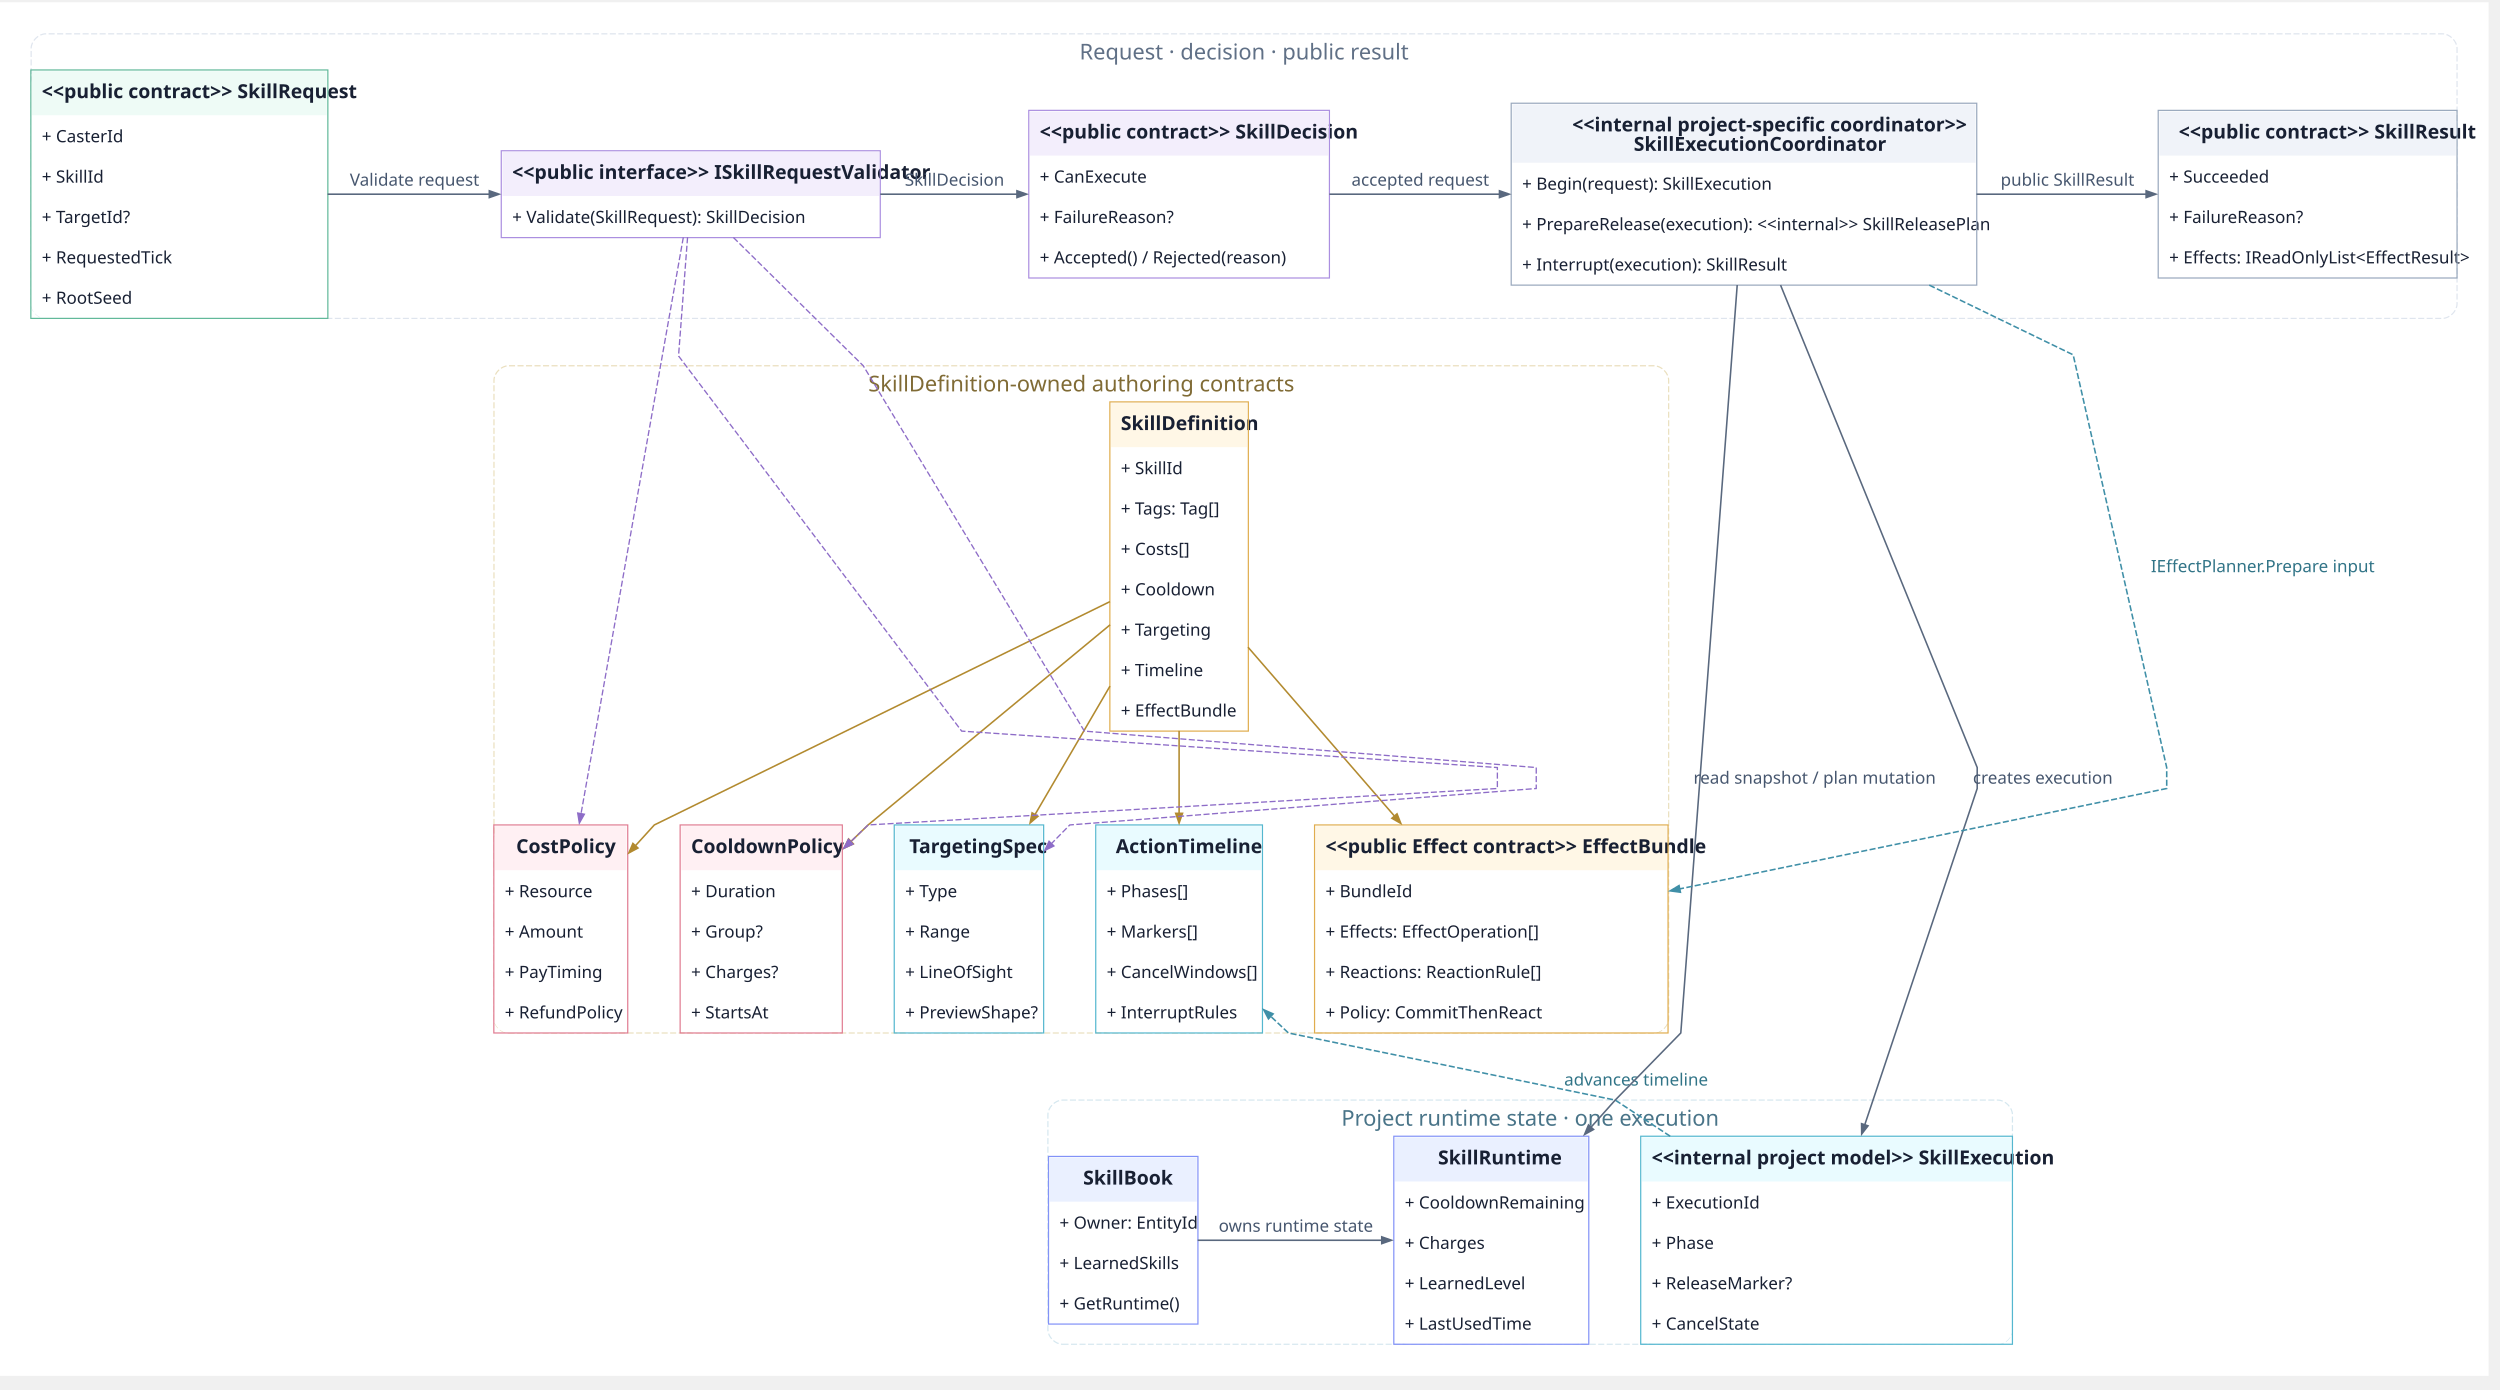
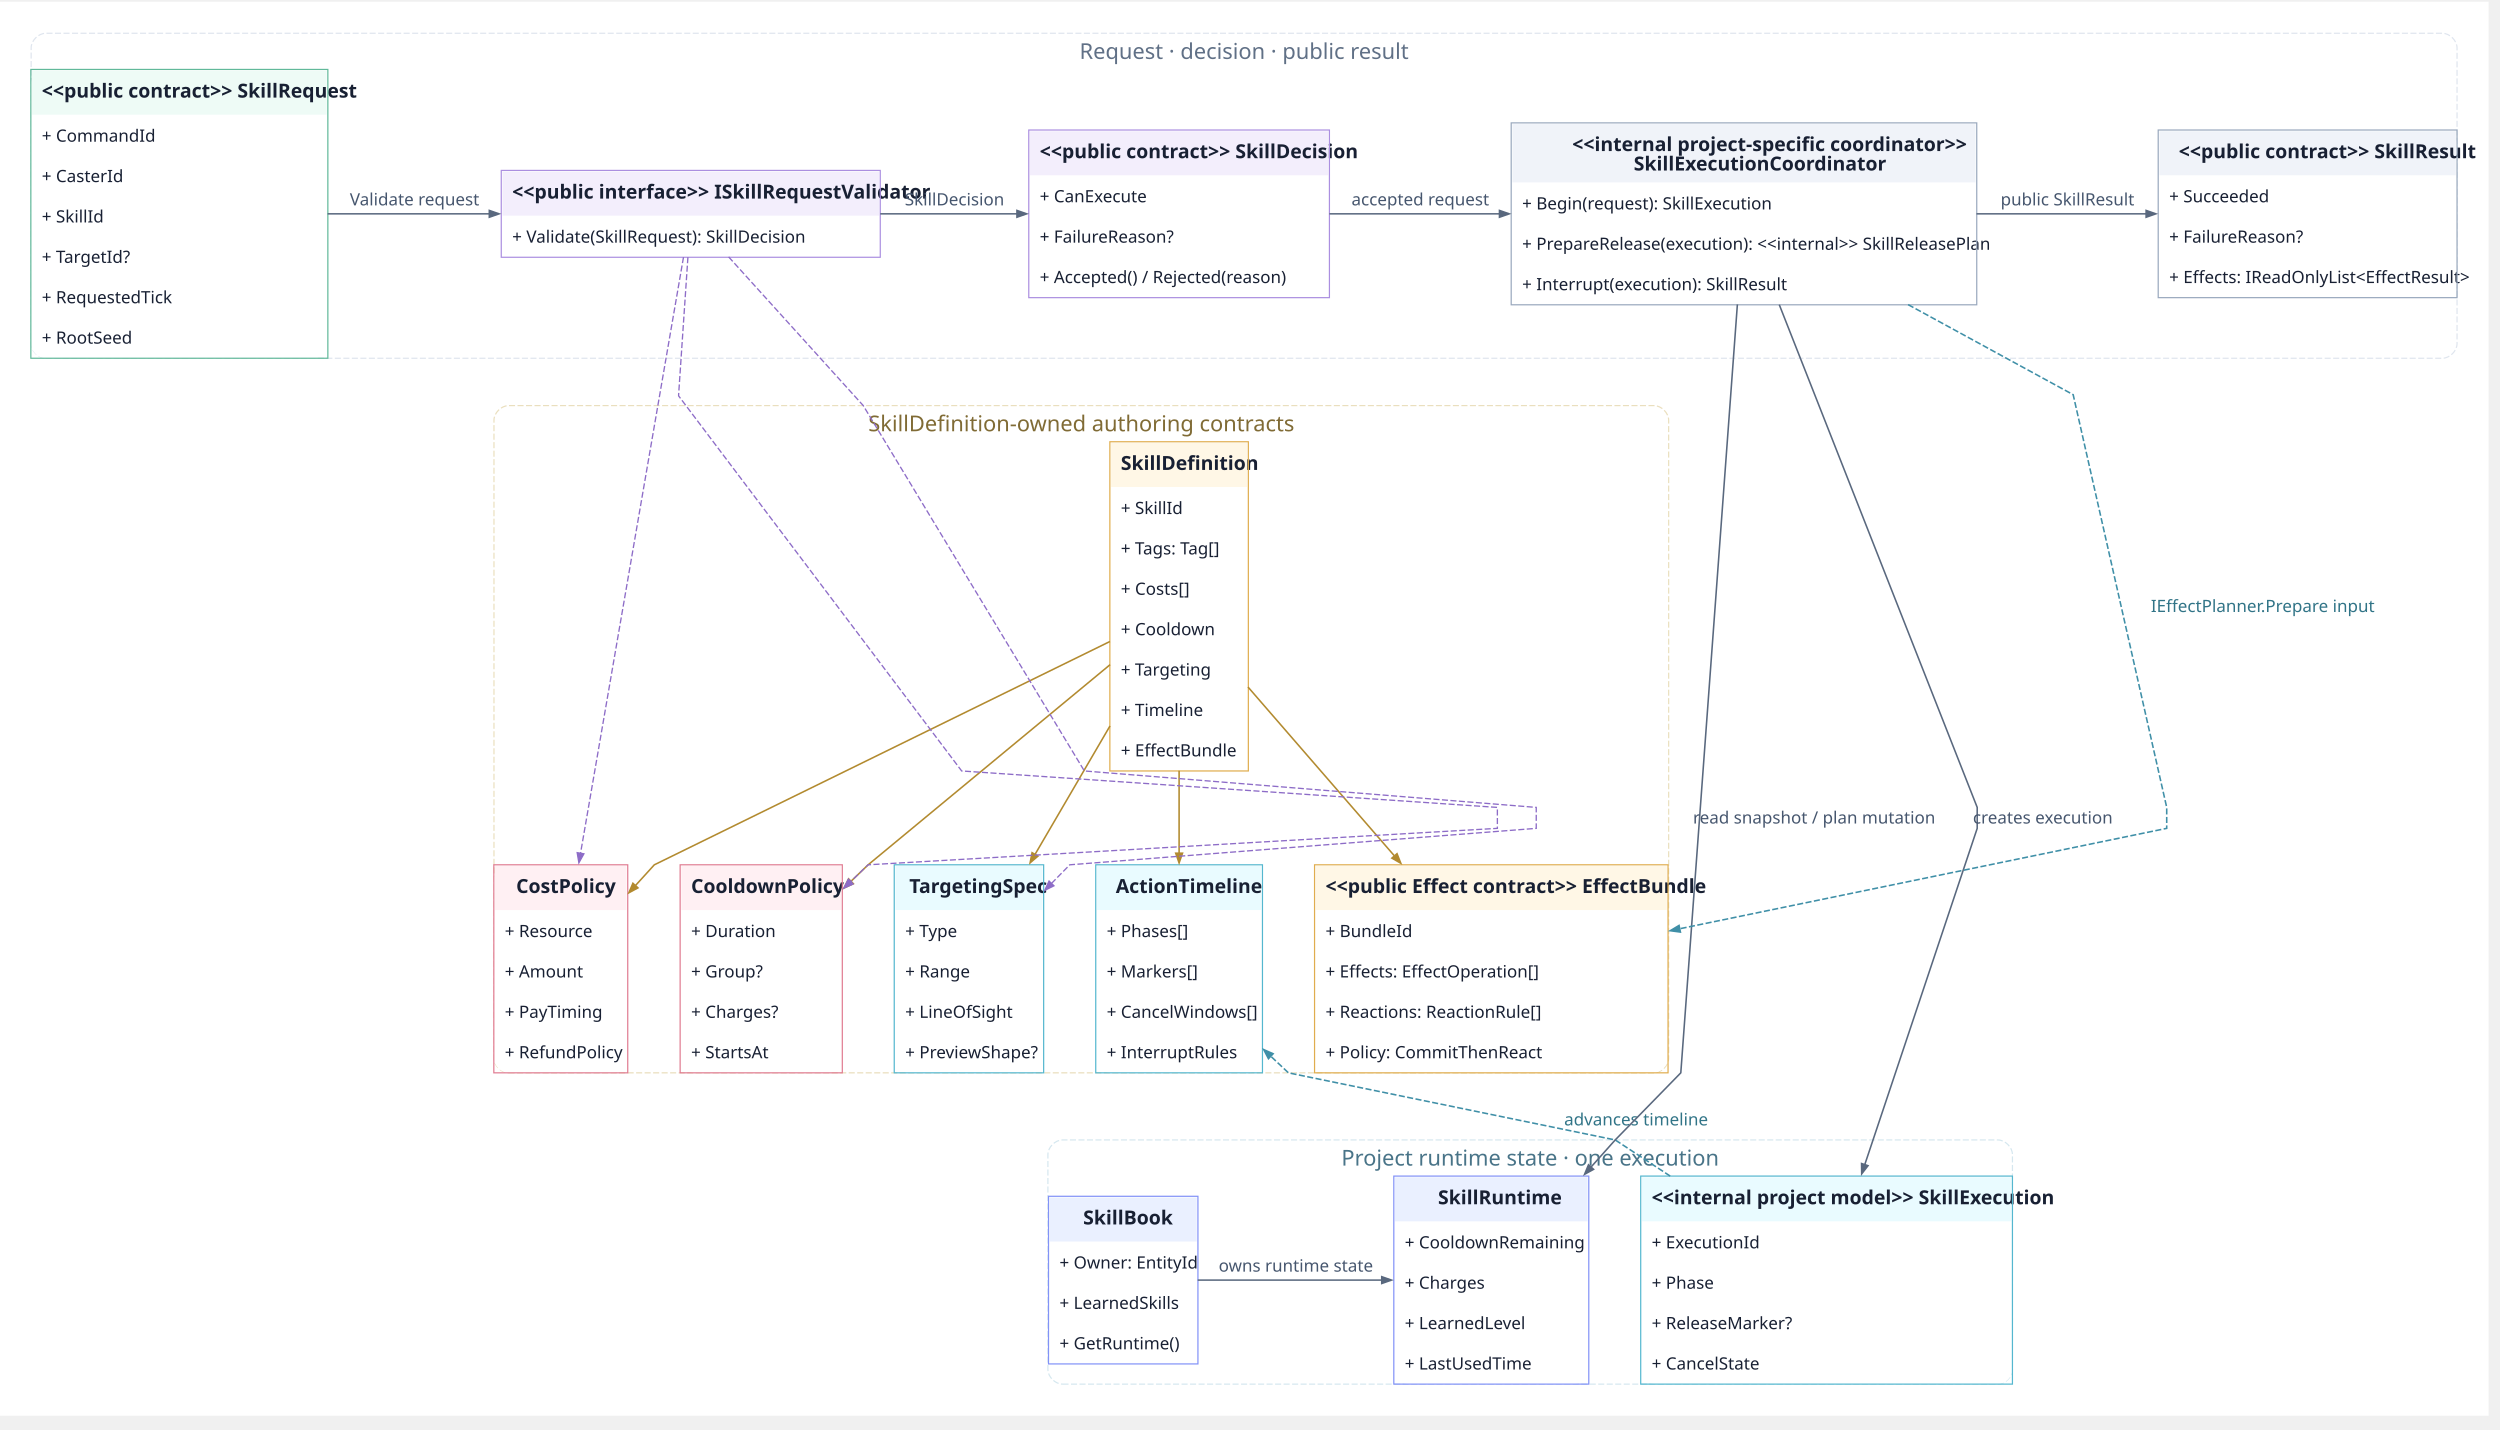
- <svg xmlns="http://www.w3.org/2000/svg" width="2755pt" height="1531pt" viewBox="12.00 12.00 2744.00 1519.00">
-   <g id="graph0" class="graph" transform="scale(1.33333 1.33333) rotate(0) translate(26.64 1121.39)">
-     <polygon fill="#ffffff" stroke="none" points="-18,18 -18,-1112.75 2031,-1112.75 2031,18 -18,18" />
+ <svg xmlns="http://www.w3.org/2000/svg" width="2755pt" height="1575pt" viewBox="12.00 12.00 2744.00 1564.00">
+   <g id="graph0" class="graph" transform="scale(1.33333 1.33333) rotate(0) translate(26.64 1154.64)">
+     <polygon fill="#ffffff" stroke="none" points="-18,18 -18,-1146 2031,-1146 2031,18 -18,18" />
    <g id="clust1" class="cluster">
-       <path fill="#ffffff" stroke="#dfe5ee" stroke-dasharray="5,2" d="M20,-852.5C20,-852.5 1993,-852.5 1993,-852.5 1999,-852.5 2005,-858.5 2005,-864.5 2005,-864.5 2005,-1074.75 2005,-1074.75 2005,-1080.75 1999,-1086.75 1993,-1086.75 1993,-1086.75 20,-1086.75 20,-1086.75 14,-1086.75 8,-1080.75 8,-1074.75 8,-1074.75 8,-864.5 8,-864.5 8,-858.5 14,-852.5 20,-852.5" />
-       <text xml:space="preserve" text-anchor="middle" x="1006.5" y="-1065.65" font-family="Noto Sans KR" font-size="18.00" fill="#607086">Request · decision · public result</text>
+       <path fill="#ffffff" stroke="#dfe5ee" stroke-dasharray="5,2" d="M20,-852.5C20,-852.5 1993,-852.5 1993,-852.5 1999,-852.5 2005,-858.5 2005,-864.5 2005,-864.5 2005,-1108 2005,-1108 2005,-1114 1999,-1120 1993,-1120 1993,-1120 20,-1120 20,-1120 14,-1120 8,-1114 8,-1108 8,-1108 8,-864.5 8,-864.5 8,-858.5 14,-852.5 20,-852.5" />
+       <text xml:space="preserve" text-anchor="middle" x="1006.5" y="-1098.9" font-family="Noto Sans KR" font-size="18.00" fill="#607086">Request · decision · public result</text>
    </g>
    <g id="clust3" class="cluster">
      <path fill="#ffffff" stroke="#eadfbe" stroke-dasharray="5,2" d="M401,-264.25C401,-264.25 1344,-264.25 1344,-264.25 1350,-264.25 1356,-270.25 1356,-276.25 1356,-276.25 1356,-801.5 1356,-801.5 1356,-807.5 1350,-813.5 1344,-813.5 1344,-813.5 401,-813.5 401,-813.5 395,-813.5 389,-807.5 389,-801.5 389,-801.5 389,-276.25 389,-276.25 389,-270.25 395,-264.25 401,-264.25" />
      <text xml:space="preserve" text-anchor="middle" x="872.5" y="-792.4" font-family="Noto Sans KR" font-size="18.00" fill="#806b35">SkillDefinition-owned authoring contracts</text>
    </g>
    <g id="clust5" class="cluster">
      <path fill="#ffffff" stroke="#d5e7ef" stroke-dasharray="5,2" d="M857,-8C857,-8 1627,-8 1627,-8 1633,-8 1639,-14 1639,-20 1639,-20 1639,-197 1639,-197 1639,-203 1633,-209 1627,-209 1627,-209 857,-209 857,-209 851,-209 845,-203 845,-197 845,-197 845,-20 845,-20 845,-14 851,-8 857,-8" />
      <text xml:space="preserve" text-anchor="middle" x="1242" y="-187.9" font-family="Noto Sans KR" font-size="18.00" fill="#497488">Project runtime state · one execution</text>
    </g>
    <g id="node1" class="node">
      <path fill="#ffffff" stroke="none" stroke-width="1.4" d="M998,-783.75C998,-783.75 908,-783.75 908,-783.75 902,-783.75 896,-777.75 896,-771.75 896,-771.75 896,-524.75 896,-524.75 896,-518.75 902,-512.75 908,-512.75 908,-512.75 998,-512.75 998,-512.75 1004,-512.75 1010,-518.75 1010,-524.75 1010,-524.75 1010,-771.75 1010,-771.75 1010,-777.75 1004,-783.75 998,-783.75" />
      <polygon fill="#fff7e6" stroke="none" points="897,-746.5 897,-782.75 1009,-782.75 1009,-746.5 897,-746.5" />
      <text xml:space="preserve" text-anchor="start" x="905" y="-760.55" font-family="Noto Sans KR" font-weight="bold" font-size="16.00" fill="#182033">SkillDefinition</text>
      <text xml:space="preserve" text-anchor="start" x="905" y="-724.25" font-family="Noto Sans KR" font-size="14.00" fill="#182033">+ SkillId</text>
      <text xml:space="preserve" text-anchor="start" x="905" y="-691" font-family="Noto Sans KR" font-size="14.00" fill="#182033">+ Tags: Tag[]</text>
      <text xml:space="preserve" text-anchor="start" x="905" y="-657.75" font-family="Noto Sans KR" font-size="14.00" fill="#182033">+ Costs[]</text>
      <text xml:space="preserve" text-anchor="start" x="905" y="-624.5" font-family="Noto Sans KR" font-size="14.00" fill="#182033">+ Cooldown</text>
      <text xml:space="preserve" text-anchor="start" x="905" y="-591.25" font-family="Noto Sans KR" font-size="14.00" fill="#182033">+ Targeting</text>
      <text xml:space="preserve" text-anchor="start" x="905" y="-558" font-family="Noto Sans KR" font-size="14.00" fill="#182033">+ Timeline</text>
      <text xml:space="preserve" text-anchor="start" x="905" y="-524.75" font-family="Noto Sans KR" font-size="14.00" fill="#182033">+ EffectBundle</text>
      <polygon fill="none" stroke="#e0ad4e" points="896,-512.75 896,-783.75 1010,-783.75 1010,-512.75 896,-512.75" />
    </g>
    <g id="node8" class="node">
      <path fill="#ffffff" stroke="none" stroke-width="1.4" d="M487.12,-435.5C487.12,-435.5 400.88,-435.5 400.88,-435.5 394.88,-435.5 388.88,-429.5 388.88,-423.5 388.88,-423.5 388.88,-276.25 388.88,-276.25 388.88,-270.25 394.88,-264.25 400.88,-264.25 400.88,-264.25 487.12,-264.25 487.12,-264.25 493.12,-264.25 499.12,-270.25 499.12,-276.25 499.12,-276.25 499.12,-423.5 499.12,-423.5 499.12,-429.5 493.12,-435.5 487.12,-435.5" />
      <polygon fill="#fff0f3" stroke="none" points="389.88,-398.25 389.88,-434.5 498.12,-434.5 498.12,-398.25 389.88,-398.25" />
      <text xml:space="preserve" text-anchor="start" x="407.25" y="-412.3" font-family="Noto Sans KR" font-weight="bold" font-size="16.00" fill="#182033">CostPolicy</text>
      <text xml:space="preserve" text-anchor="start" x="397.88" y="-376" font-family="Noto Sans KR" font-size="14.00" fill="#182033">+ Resource</text>
      <text xml:space="preserve" text-anchor="start" x="397.88" y="-342.75" font-family="Noto Sans KR" font-size="14.00" fill="#182033">+ Amount</text>
      <text xml:space="preserve" text-anchor="start" x="397.88" y="-309.5" font-family="Noto Sans KR" font-size="14.00" fill="#182033">+ PayTiming</text>
      <text xml:space="preserve" text-anchor="start" x="397.88" y="-276.25" font-family="Noto Sans KR" font-size="14.00" fill="#182033">+ RefundPolicy</text>
      <polygon fill="none" stroke="#e07b91" points="388.88,-264.25 388.88,-435.5 499.12,-435.5 499.12,-264.25 388.88,-264.25" />
    </g>
    <g id="edge5" class="edge">
      <path fill="none" stroke="#b28a2f" stroke-width="1.3" d="M896.08,-619.35C778.77,-561.85 521,-435.5 521,-435.5 521,-435.5 514.45,-428.3 505.18,-418.11" />
      <polygon fill="#b28a2f" stroke="#b28a2f" stroke-width="1.3" points="507.51,-416.51 500.05,-412.48 503.37,-420.28 507.51,-416.51" />
    </g>
    <g id="node9" class="node">
      <path fill="#ffffff" stroke="none" stroke-width="1.4" d="M663.75,-435.5C663.75,-435.5 554.25,-435.5 554.25,-435.5 548.25,-435.5 542.25,-429.5 542.25,-423.5 542.25,-423.5 542.25,-276.25 542.25,-276.25 542.25,-270.25 548.25,-264.25 554.25,-264.25 554.25,-264.25 663.75,-264.25 663.75,-264.25 669.75,-264.25 675.75,-270.25 675.75,-276.25 675.75,-276.25 675.75,-423.5 675.75,-423.5 675.75,-429.5 669.75,-435.5 663.75,-435.5" />
      <polygon fill="#fff0f3" stroke="none" points="543.25,-398.25 543.25,-434.5 674.75,-434.5 674.75,-398.25 543.25,-398.25" />
      <text xml:space="preserve" text-anchor="start" x="551.25" y="-412.3" font-family="Noto Sans KR" font-weight="bold" font-size="16.00" fill="#182033">CooldownPolicy</text>
      <text xml:space="preserve" text-anchor="start" x="551.25" y="-376" font-family="Noto Sans KR" font-size="14.00" fill="#182033">+ Duration</text>
      <text xml:space="preserve" text-anchor="start" x="551.25" y="-342.75" font-family="Noto Sans KR" font-size="14.00" fill="#182033">+ Group?</text>
      <text xml:space="preserve" text-anchor="start" x="551.25" y="-309.5" font-family="Noto Sans KR" font-size="14.00" fill="#182033">+ Charges?</text>
      <text xml:space="preserve" text-anchor="start" x="551.25" y="-276.25" font-family="Noto Sans KR" font-size="14.00" fill="#182033">+ StartsAt</text>
      <polygon fill="none" stroke="#e07b91" points="542.25,-264.25 542.25,-435.5 675.75,-435.5 675.75,-264.25 542.25,-264.25" />
    </g>
    <g id="edge6" class="edge">
      <path fill="none" stroke="#b28a2f" stroke-width="1.3" d="M896.19,-600.26C820.77,-537.87 697,-435.5 697,-435.5 697,-435.5 691.27,-429.99 682.73,-421.77" />
      <polygon fill="#b28a2f" stroke="#b28a2f" stroke-width="1.3" points="684.82,-419.91 677.12,-416.38 680.94,-423.94 684.82,-419.91" />
    </g>
    <g id="node10" class="node">
      <path fill="#ffffff" stroke="none" stroke-width="1.4" d="M829.5,-435.5C829.5,-435.5 730.5,-435.5 730.5,-435.5 724.5,-435.5 718.5,-429.5 718.5,-423.5 718.5,-423.5 718.5,-276.25 718.5,-276.25 718.5,-270.25 724.5,-264.25 730.5,-264.25 730.5,-264.25 829.5,-264.25 829.5,-264.25 835.5,-264.25 841.5,-270.25 841.5,-276.25 841.5,-276.25 841.5,-423.5 841.5,-423.5 841.5,-429.5 835.5,-435.5 829.5,-435.5" />
      <polygon fill="#e9fbff" stroke="none" points="719.5,-398.25 719.5,-434.5 840.5,-434.5 840.5,-398.25 719.5,-398.25" />
      <text xml:space="preserve" text-anchor="start" x="730.88" y="-412.3" font-family="Noto Sans KR" font-weight="bold" font-size="16.00" fill="#182033">TargetingSpec</text>
      <text xml:space="preserve" text-anchor="start" x="727.5" y="-376" font-family="Noto Sans KR" font-size="14.00" fill="#182033">+ Type</text>
      <text xml:space="preserve" text-anchor="start" x="727.5" y="-342.75" font-family="Noto Sans KR" font-size="14.00" fill="#182033">+ Range</text>
      <text xml:space="preserve" text-anchor="start" x="727.5" y="-309.5" font-family="Noto Sans KR" font-size="14.00" fill="#182033">+ LineOfSight</text>
      <text xml:space="preserve" text-anchor="start" x="727.5" y="-276.25" font-family="Noto Sans KR" font-size="14.00" fill="#182033">+ PreviewShape?</text>
      <polygon fill="none" stroke="#54b7cf" points="718.5,-264.25 718.5,-435.5 841.5,-435.5 841.5,-264.25 718.5,-264.25" />
    </g>
    <g id="edge7" class="edge">
      <path fill="none" stroke="#b28a2f" stroke-width="1.3" d="M896.11,-549.8C876.23,-515.73 853.97,-477.6 834.31,-443.91" />
      <polygon fill="#b28a2f" stroke="#b28a2f" stroke-width="1.3" points="836.81,-442.64 830.36,-437.15 831.97,-445.47 836.81,-442.64" />
    </g>
    <g id="node11" class="node">
      <path fill="#ffffff" stroke="none" stroke-width="1.4" d="M1009.62,-435.5C1009.62,-435.5 896.38,-435.5 896.38,-435.5 890.38,-435.5 884.38,-429.5 884.38,-423.5 884.38,-423.5 884.38,-276.25 884.38,-276.25 884.38,-270.25 890.38,-264.25 896.38,-264.25 896.38,-264.25 1009.62,-264.25 1009.62,-264.25 1015.62,-264.25 1021.62,-270.25 1021.62,-276.25 1021.62,-276.25 1021.62,-423.5 1021.62,-423.5 1021.62,-429.5 1015.62,-435.5 1009.62,-435.5" />
      <polygon fill="#e9fbff" stroke="none" points="885.38,-398.25 885.38,-434.5 1020.62,-434.5 1020.62,-398.25 885.38,-398.25" />
      <text xml:space="preserve" text-anchor="start" x="900.88" y="-412.3" font-family="Noto Sans KR" font-weight="bold" font-size="16.00" fill="#182033">ActionTimeline</text>
      <text xml:space="preserve" text-anchor="start" x="893.38" y="-376" font-family="Noto Sans KR" font-size="14.00" fill="#182033">+ Phases[]</text>
      <text xml:space="preserve" text-anchor="start" x="893.38" y="-342.75" font-family="Noto Sans KR" font-size="14.00" fill="#182033">+ Markers[]</text>
      <text xml:space="preserve" text-anchor="start" x="893.38" y="-309.5" font-family="Noto Sans KR" font-size="14.00" fill="#182033">+ CancelWindows[]</text>
      <text xml:space="preserve" text-anchor="start" x="893.38" y="-276.25" font-family="Noto Sans KR" font-size="14.00" fill="#182033">+ InterruptRules</text>
      <polygon fill="none" stroke="#54b7cf" points="884.38,-264.25 884.38,-435.5 1021.62,-435.5 1021.62,-264.25 884.38,-264.25" />
    </g>
    <g id="edge8" class="edge">
      <path fill="none" stroke="#b28a2f" stroke-width="1.3" d="M953,-512.94C953,-489.96 953,-466.53 953,-444.89" />
      <polygon fill="#b28a2f" stroke="#b28a2f" stroke-width="1.3" points="955.8,-445.05 953,-437.05 950.2,-445.05 955.8,-445.05" />
    </g>
    <g id="node12" class="node">
      <path fill="#ffffff" stroke="none" stroke-width="1.4" d="M1343.5,-435.5C1343.5,-435.5 1076.5,-435.5 1076.5,-435.5 1070.5,-435.5 1064.5,-429.5 1064.5,-423.5 1064.5,-423.5 1064.5,-276.25 1064.5,-276.25 1064.5,-270.25 1070.5,-264.25 1076.5,-264.25 1076.5,-264.25 1343.5,-264.25 1343.5,-264.25 1349.5,-264.25 1355.5,-270.25 1355.5,-276.25 1355.5,-276.25 1355.5,-423.5 1355.5,-423.5 1355.5,-429.5 1349.5,-435.5 1343.5,-435.5" />
      <polygon fill="#fff7e6" stroke="none" points="1065.5,-398.25 1065.5,-434.5 1354.5,-434.5 1354.5,-398.25 1065.5,-398.25" />
      <text xml:space="preserve" text-anchor="start" x="1073.5" y="-412.3" font-family="Noto Sans KR" font-weight="bold" font-size="16.00" fill="#182033">&lt;&lt;public Effect contract&gt;&gt; EffectBundle</text>
      <text xml:space="preserve" text-anchor="start" x="1073.5" y="-376" font-family="Noto Sans KR" font-size="14.00" fill="#182033">+ BundleId</text>
      <text xml:space="preserve" text-anchor="start" x="1073.5" y="-342.75" font-family="Noto Sans KR" font-size="14.00" fill="#182033">+ Effects: EffectOperation[]</text>
      <text xml:space="preserve" text-anchor="start" x="1073.5" y="-309.5" font-family="Noto Sans KR" font-size="14.00" fill="#182033">+ Reactions: ReactionRule[]</text>
      <text xml:space="preserve" text-anchor="start" x="1073.5" y="-276.25" font-family="Noto Sans KR" font-size="14.00" fill="#182033">+ Policy: CommitThenReact</text>
      <polygon fill="none" stroke="#e0ad4e" points="1064.5,-264.25 1064.5,-435.5 1355.5,-435.5 1355.5,-264.25 1064.5,-264.25" />
    </g>
    <g id="edge9" class="edge">
      <path fill="none" stroke="#b28a2f" stroke-width="1.3" d="M1009.72,-581.84C1045.14,-540.99 1091.29,-487.78 1130.35,-442.72" />
      <polygon fill="#b28a2f" stroke="#b28a2f" stroke-width="1.3" points="1132.39,-444.64 1135.52,-436.77 1128.16,-440.98 1132.39,-444.64" />
    </g>
    <g id="node2" class="node">
      <path fill="#ffffff" stroke="none" stroke-width="1.4" d="M1278.25,-179.25C1278.25,-179.25 1141.75,-179.25 1141.75,-179.25 1135.75,-179.25 1129.75,-173.25 1129.75,-167.25 1129.75,-167.25 1129.75,-20 1129.75,-20 1129.75,-14 1135.75,-8 1141.75,-8 1141.75,-8 1278.25,-8 1278.25,-8 1284.25,-8 1290.25,-14 1290.25,-20 1290.25,-20 1290.25,-167.25 1290.25,-167.25 1290.25,-173.25 1284.25,-179.25 1278.25,-179.25" />
      <polygon fill="#eaf0ff" stroke="none" points="1130.75,-142 1130.75,-178.25 1289.25,-178.25 1289.25,-142 1130.75,-142" />
      <text xml:space="preserve" text-anchor="start" x="1166.12" y="-156.05" font-family="Noto Sans KR" font-weight="bold" font-size="16.00" fill="#182033">SkillRuntime</text>
      <text xml:space="preserve" text-anchor="start" x="1138.75" y="-119.75" font-family="Noto Sans KR" font-size="14.00" fill="#182033">+ CooldownRemaining</text>
      <text xml:space="preserve" text-anchor="start" x="1138.75" y="-86.5" font-family="Noto Sans KR" font-size="14.00" fill="#182033">+ Charges</text>
      <text xml:space="preserve" text-anchor="start" x="1138.75" y="-53.25" font-family="Noto Sans KR" font-size="14.00" fill="#182033">+ LearnedLevel</text>
      <text xml:space="preserve" text-anchor="start" x="1138.75" y="-20" font-family="Noto Sans KR" font-size="14.00" fill="#182033">+ LastUsedTime</text>
      <polygon fill="none" stroke="#8292f7" points="1129.75,-8 1129.75,-179.25 1290.25,-179.25 1290.25,-8 1129.75,-8" />
    </g>
    <g id="node3" class="node">
      <path fill="#ffffff" stroke="none" stroke-width="1.4" d="M1627,-179.25C1627,-179.25 1345,-179.25 1345,-179.25 1339,-179.25 1333,-173.25 1333,-167.25 1333,-167.25 1333,-20 1333,-20 1333,-14 1339,-8 1345,-8 1345,-8 1627,-8 1627,-8 1633,-8 1639,-14 1639,-20 1639,-20 1639,-167.25 1639,-167.25 1639,-173.25 1633,-179.25 1627,-179.25" />
      <polygon fill="#e9fbff" stroke="none" points="1334,-142 1334,-178.25 1638,-178.25 1638,-142 1334,-142" />
      <text xml:space="preserve" text-anchor="start" x="1342" y="-156.05" font-family="Noto Sans KR" font-weight="bold" font-size="16.00" fill="#182033">&lt;&lt;internal project model&gt;&gt; SkillExecution</text>
      <text xml:space="preserve" text-anchor="start" x="1342" y="-119.75" font-family="Noto Sans KR" font-size="14.00" fill="#182033">+ ExecutionId</text>
      <text xml:space="preserve" text-anchor="start" x="1342" y="-86.5" font-family="Noto Sans KR" font-size="14.00" fill="#182033">+ Phase</text>
      <text xml:space="preserve" text-anchor="start" x="1342" y="-53.25" font-family="Noto Sans KR" font-size="14.00" fill="#182033">+ ReleaseMarker?</text>
      <text xml:space="preserve" text-anchor="start" x="1342" y="-20" font-family="Noto Sans KR" font-size="14.00" fill="#182033">+ CancelState</text>
      <polygon fill="none" stroke="#54b7cf" points="1333,-8 1333,-179.25 1639,-179.25 1639,-8 1333,-8" />
    </g>
    <g id="edge16" class="edge">
      <path fill="none" stroke="#3f8fa7" stroke-width="1.3" stroke-dasharray="5,2" d="M1357.26,-179.25C1331.41,-196.24 1312,-209 1312,-209 1312,-209 1043,-264.25 1043,-264.25 1043,-264.25 1037.14,-269.76 1028.4,-277.98" />
      <polygon fill="#3f8fa7" stroke="#3f8fa7" stroke-width="1.3" points="1026.56,-275.87 1022.65,-283.39 1030.39,-279.95 1026.56,-275.87" />
      <text xml:space="preserve" text-anchor="middle" x="1329.2" y="-220.95" font-family="Noto Sans KR" font-size="14.00" fill="#317487">advances timeline</text>
    </g>
    <g id="node4" class="node">
      <path fill="#ffffff" stroke="none" stroke-width="1.4" d="M956.5,-162.62C956.5,-162.62 857.5,-162.62 857.5,-162.62 851.5,-162.62 845.5,-156.62 845.5,-150.62 845.5,-150.62 845.5,-36.62 845.5,-36.62 845.5,-30.62 851.5,-24.62 857.5,-24.62 857.5,-24.62 956.5,-24.62 956.5,-24.62 962.5,-24.62 968.5,-30.62 968.5,-36.62 968.5,-36.62 968.5,-150.62 968.5,-150.62 968.5,-156.62 962.5,-162.62 956.5,-162.62" />
      <polygon fill="#eaf0ff" stroke="none" points="846.5,-125.38 846.5,-161.62 967.5,-161.62 967.5,-125.38 846.5,-125.38" />
      <text xml:space="preserve" text-anchor="start" x="874" y="-139.43" font-family="Noto Sans KR" font-weight="bold" font-size="16.00" fill="#182033">SkillBook</text>
      <text xml:space="preserve" text-anchor="start" x="854.5" y="-103.12" font-family="Noto Sans KR" font-size="14.00" fill="#182033">+ Owner: EntityId</text>
      <text xml:space="preserve" text-anchor="start" x="854.5" y="-69.88" font-family="Noto Sans KR" font-size="14.00" fill="#182033">+ LearnedSkills</text>
      <text xml:space="preserve" text-anchor="start" x="854.5" y="-36.62" font-family="Noto Sans KR" font-size="14.00" fill="#182033">+ GetRuntime()</text>
      <polygon fill="none" stroke="#8292f7" points="845.5,-24.62 845.5,-162.62 968.5,-162.62 968.5,-24.62 845.5,-24.62" />
    </g>
    <g id="edge13" class="edge">
      <path fill="none" stroke="#59687e" stroke-width="1.3" d="M968.32,-93.62C1011.84,-93.62 1070.96,-93.62 1119.84,-93.62" />
      <polygon fill="#59687e" stroke="#59687e" stroke-width="1.3" points="1119.82,-96.43 1127.82,-93.63 1119.82,-90.83 1119.82,-96.43" />
      <text xml:space="preserve" text-anchor="middle" x="1049.12" y="-100.58" font-family="Noto Sans KR" font-size="14.00" fill="#46566e">owns runtime state</text>
    </g>
    <g id="node5" class="node">
-       <path fill="#ffffff" stroke="none" stroke-width="1.4" d="M240.25,-1057C240.25,-1057 19.75,-1057 19.75,-1057 13.75,-1057 7.75,-1051 7.75,-1045 7.75,-1045 7.75,-864.5 7.75,-864.5 7.75,-858.5 13.75,-852.5 19.75,-852.5 19.75,-852.5 240.25,-852.5 240.25,-852.5 246.25,-852.5 252.25,-858.5 252.25,-864.5 252.25,-864.5 252.25,-1045 252.25,-1045 252.25,-1051 246.25,-1057 240.25,-1057" />
-       <polygon fill="#eefbf6" stroke="none" points="8.75,-1019.75 8.75,-1056 251.25,-1056 251.25,-1019.75 8.75,-1019.75" />
-       <text xml:space="preserve" text-anchor="start" x="16.75" y="-1033.8" font-family="Noto Sans KR" font-weight="bold" font-size="16.00" fill="#182033">&lt;&lt;public contract&gt;&gt; SkillRequest</text>
+       <path fill="#ffffff" stroke="none" stroke-width="1.4" d="M240.25,-1090.25C240.25,-1090.25 19.75,-1090.25 19.75,-1090.25 13.75,-1090.25 7.75,-1084.25 7.75,-1078.25 7.75,-1078.25 7.75,-864.5 7.75,-864.5 7.75,-858.5 13.75,-852.5 19.75,-852.5 19.75,-852.5 240.25,-852.5 240.25,-852.5 246.25,-852.5 252.25,-858.5 252.25,-864.5 252.25,-864.5 252.25,-1078.25 252.25,-1078.25 252.25,-1084.25 246.25,-1090.25 240.25,-1090.25" />
+       <polygon fill="#eefbf6" stroke="none" points="8.75,-1053 8.75,-1089.25 251.25,-1089.25 251.25,-1053 8.75,-1053" />
+       <text xml:space="preserve" text-anchor="start" x="16.75" y="-1067.05" font-family="Noto Sans KR" font-weight="bold" font-size="16.00" fill="#182033">&lt;&lt;public contract&gt;&gt; SkillRequest</text>
+       <text xml:space="preserve" text-anchor="start" x="16.75" y="-1030.75" font-family="Noto Sans KR" font-size="14.00" fill="#182033">+ CommandId</text>
      <text xml:space="preserve" text-anchor="start" x="16.75" y="-997.5" font-family="Noto Sans KR" font-size="14.00" fill="#182033">+ CasterId</text>
      <text xml:space="preserve" text-anchor="start" x="16.75" y="-964.25" font-family="Noto Sans KR" font-size="14.00" fill="#182033">+ SkillId</text>
      <text xml:space="preserve" text-anchor="start" x="16.75" y="-931" font-family="Noto Sans KR" font-size="14.00" fill="#182033">+ TargetId?</text>
      <text xml:space="preserve" text-anchor="start" x="16.75" y="-897.75" font-family="Noto Sans KR" font-size="14.00" fill="#182033">+ RequestedTick</text>
      <text xml:space="preserve" text-anchor="start" x="16.75" y="-864.5" font-family="Noto Sans KR" font-size="14.00" fill="#182033">+ RootSeed</text>
-       <polygon fill="none" stroke="#61b99a" points="7.75,-852.5 7.75,-1057 252.25,-1057 252.25,-852.5 7.75,-852.5" />
+       <polygon fill="none" stroke="#61b99a" points="7.75,-852.5 7.75,-1090.25 252.25,-1090.25 252.25,-852.5 7.75,-852.5" />
    </g>
    <g id="node6" class="node">
-       <path fill="#ffffff" stroke="none" stroke-width="1.4" d="M695,-990.5C695,-990.5 407,-990.5 407,-990.5 401,-990.5 395,-984.5 395,-978.5 395,-978.5 395,-931 395,-931 395,-925 401,-919 407,-919 407,-919 695,-919 695,-919 701,-919 707,-925 707,-931 707,-931 707,-978.5 707,-978.5 707,-984.5 701,-990.5 695,-990.5" />
-       <polygon fill="#f3eefc" stroke="none" points="396,-953.25 396,-989.5 706,-989.5 706,-953.25 396,-953.25" />
-       <text xml:space="preserve" text-anchor="start" x="404" y="-967.3" font-family="Noto Sans KR" font-weight="bold" font-size="16.00" fill="#182033">&lt;&lt;public interface&gt;&gt; ISkillRequestValidator</text>
-       <text xml:space="preserve" text-anchor="start" x="404" y="-931" font-family="Noto Sans KR" font-size="14.00" fill="#182033">+ Validate(SkillRequest): SkillDecision</text>
-       <polygon fill="none" stroke="#ab8fe0" points="395,-919 395,-990.5 707,-990.5 707,-919 395,-919" />
+       <path fill="#ffffff" stroke="none" stroke-width="1.4" d="M695,-1007.12C695,-1007.12 407,-1007.12 407,-1007.12 401,-1007.12 395,-1001.12 395,-995.12 395,-995.12 395,-947.62 395,-947.62 395,-941.62 401,-935.62 407,-935.62 407,-935.62 695,-935.62 695,-935.62 701,-935.62 707,-941.62 707,-947.62 707,-947.62 707,-995.12 707,-995.12 707,-1001.12 701,-1007.12 695,-1007.12" />
+       <polygon fill="#f3eefc" stroke="none" points="396,-969.88 396,-1006.12 706,-1006.12 706,-969.88 396,-969.88" />
+       <text xml:space="preserve" text-anchor="start" x="404" y="-983.92" font-family="Noto Sans KR" font-weight="bold" font-size="16.00" fill="#182033">&lt;&lt;public interface&gt;&gt; ISkillRequestValidator</text>
+       <text xml:space="preserve" text-anchor="start" x="404" y="-947.62" font-family="Noto Sans KR" font-size="14.00" fill="#182033">+ Validate(SkillRequest): SkillDecision</text>
+       <polygon fill="none" stroke="#ab8fe0" points="395,-935.62 395,-1007.12 707,-1007.12 707,-935.62 395,-935.62" />
    </g>
    <g id="edge1" class="edge">
-       <path fill="none" stroke="#59687e" stroke-width="1.3" d="M252.05,-954.75C293.68,-954.75 340.94,-954.75 385.4,-954.75" />
-       <polygon fill="#59687e" stroke="#59687e" stroke-width="1.3" points="385.17,-957.55 393.17,-954.75 385.17,-951.95 385.17,-957.55" />
-       <text xml:space="preserve" text-anchor="middle" x="323.62" y="-961.7" font-family="Noto Sans KR" font-size="14.00" fill="#46566e">Validate request</text>
+       <path fill="none" stroke="#59687e" stroke-width="1.3" d="M252.05,-971.38C293.68,-971.38 340.94,-971.38 385.4,-971.38" />
+       <polygon fill="#59687e" stroke="#59687e" stroke-width="1.3" points="385.17,-974.18 393.17,-971.38 385.17,-968.58 385.17,-974.18" />
+       <text xml:space="preserve" text-anchor="middle" x="323.62" y="-978.33" font-family="Noto Sans KR" font-size="14.00" fill="#46566e">Validate request</text>
    </g>
    <g id="node7" class="node">
-       <path fill="#ffffff" stroke="none" stroke-width="1.4" d="M1064.75,-1023.75C1064.75,-1023.75 841.25,-1023.75 841.25,-1023.75 835.25,-1023.75 829.25,-1017.75 829.25,-1011.75 829.25,-1011.75 829.25,-897.75 829.25,-897.75 829.25,-891.75 835.25,-885.75 841.25,-885.75 841.25,-885.75 1064.75,-885.75 1064.75,-885.75 1070.75,-885.75 1076.75,-891.75 1076.75,-897.75 1076.75,-897.75 1076.75,-1011.75 1076.75,-1011.75 1076.75,-1017.75 1070.75,-1023.75 1064.75,-1023.75" />
-       <polygon fill="#f3eefc" stroke="none" points="830.25,-986.5 830.25,-1022.75 1075.75,-1022.75 1075.75,-986.5 830.25,-986.5" />
-       <text xml:space="preserve" text-anchor="start" x="838.25" y="-1000.55" font-family="Noto Sans KR" font-weight="bold" font-size="16.00" fill="#182033">&lt;&lt;public contract&gt;&gt; SkillDecision</text>
-       <text xml:space="preserve" text-anchor="start" x="838.25" y="-964.25" font-family="Noto Sans KR" font-size="14.00" fill="#182033">+ CanExecute</text>
-       <text xml:space="preserve" text-anchor="start" x="838.25" y="-931" font-family="Noto Sans KR" font-size="14.00" fill="#182033">+ FailureReason?</text>
-       <text xml:space="preserve" text-anchor="start" x="838.25" y="-897.75" font-family="Noto Sans KR" font-size="14.00" fill="#182033">+ Accepted() / Rejected(reason)</text>
-       <polygon fill="none" stroke="#ab8fe0" points="829.25,-885.75 829.25,-1023.75 1076.75,-1023.75 1076.75,-885.75 829.25,-885.75" />
+       <path fill="#ffffff" stroke="none" stroke-width="1.4" d="M1064.75,-1040.38C1064.75,-1040.38 841.25,-1040.38 841.25,-1040.38 835.25,-1040.38 829.25,-1034.38 829.25,-1028.38 829.25,-1028.38 829.25,-914.38 829.25,-914.38 829.25,-908.38 835.25,-902.38 841.25,-902.38 841.25,-902.38 1064.75,-902.38 1064.75,-902.38 1070.75,-902.38 1076.75,-908.38 1076.75,-914.38 1076.75,-914.38 1076.75,-1028.38 1076.75,-1028.38 1076.75,-1034.38 1070.75,-1040.38 1064.75,-1040.38" />
+       <polygon fill="#f3eefc" stroke="none" points="830.25,-1003.12 830.25,-1039.38 1075.75,-1039.38 1075.75,-1003.12 830.25,-1003.12" />
+       <text xml:space="preserve" text-anchor="start" x="838.25" y="-1017.17" font-family="Noto Sans KR" font-weight="bold" font-size="16.00" fill="#182033">&lt;&lt;public contract&gt;&gt; SkillDecision</text>
+       <text xml:space="preserve" text-anchor="start" x="838.25" y="-980.88" font-family="Noto Sans KR" font-size="14.00" fill="#182033">+ CanExecute</text>
+       <text xml:space="preserve" text-anchor="start" x="838.25" y="-947.62" font-family="Noto Sans KR" font-size="14.00" fill="#182033">+ FailureReason?</text>
+       <text xml:space="preserve" text-anchor="start" x="838.25" y="-914.38" font-family="Noto Sans KR" font-size="14.00" fill="#182033">+ Accepted() / Rejected(reason)</text>
+       <polygon fill="none" stroke="#ab8fe0" points="829.25,-902.38 829.25,-1040.38 1076.75,-1040.38 1076.75,-902.38 829.25,-902.38" />
    </g>
    <g id="edge2" class="edge">
-       <path fill="none" stroke="#59687e" stroke-width="1.3" d="M707,-954.75C744.28,-954.75 783.73,-954.75 819.87,-954.75" />
-       <polygon fill="#59687e" stroke="#59687e" stroke-width="1.3" points="819.51,-957.55 827.51,-954.75 819.51,-951.95 819.51,-957.55" />
-       <text xml:space="preserve" text-anchor="middle" x="768.12" y="-961.7" font-family="Noto Sans KR" font-size="14.00" fill="#46566e">SkillDecision</text>
+       <path fill="none" stroke="#59687e" stroke-width="1.3" d="M707,-971.38C744.28,-971.38 783.73,-971.38 819.87,-971.38" />
+       <polygon fill="#59687e" stroke="#59687e" stroke-width="1.3" points="819.51,-974.18 827.51,-971.38 819.51,-968.58 819.51,-974.18" />
+       <text xml:space="preserve" text-anchor="middle" x="768.12" y="-978.33" font-family="Noto Sans KR" font-size="14.00" fill="#46566e">SkillDecision</text>
    </g>
    <g id="edge10" class="edge">
-       <path fill="none" stroke="#8d6cc7" stroke-width="1.1" stroke-dasharray="5,2" d="M544.86,-919.17C528.76,-828.43 484.86,-581.1 460.63,-444.55" />
-       <polygon fill="#8d6cc7" stroke="#8d6cc7" stroke-width="1.1" points="463.43,-444.34 459.28,-436.96 457.92,-445.32 463.43,-444.34" />
+       <path fill="none" stroke="#8d6cc7" stroke-width="1.1" stroke-dasharray="5,2" d="M545.02,-935.74C528.96,-842.77 484.49,-585.29 460.25,-444.98" />
+       <polygon fill="#8d6cc7" stroke="#8d6cc7" stroke-width="1.1" points="463.02,-444.54 458.9,-437.14 457.5,-445.5 463.02,-444.54" />
    </g>
    <g id="edge11" class="edge">
-       <path fill="none" stroke="#8d6cc7" stroke-width="1.1" stroke-dasharray="5,2" d="M548.37,-919.27C545.41,-880.38 541,-822.5 541,-822.5 541,-822.5 541,-821.5 541,-821.5 541,-821.5 774,-512.75 774,-512.75 774,-512.75 1215,-482.75 1215,-482.75 1215,-482.75 1215,-465.5 1215,-465.5 1215,-465.5 697,-435.5 697,-435.5 697,-435.5 691.04,-429.77 682.22,-421.29" />
+       <path fill="none" stroke="#8d6cc7" stroke-width="1.1" stroke-dasharray="5,2" d="M548.66,-935.7C545.7,-892 541,-822.5 541,-822.5 541,-822.5 541,-821.5 541,-821.5 541,-821.5 774,-512.75 774,-512.75 774,-512.75 1215,-482.75 1215,-482.75 1215,-482.75 1215,-465.5 1215,-465.5 1215,-465.5 697,-435.5 697,-435.5 697,-435.5 691.04,-429.77 682.22,-421.29" />
      <polygon fill="#8d6cc7" stroke="#8d6cc7" stroke-width="1.1" points="684.6,-419.7 676.9,-416.17 680.72,-423.73 684.6,-419.7" />
    </g>
    <g id="edge12" class="edge">
-       <path fill="none" stroke="#8d6cc7" stroke-width="1.1" stroke-dasharray="5,2" d="M586.1,-919.08C628.15,-877.55 693,-813.5 693,-813.5 693,-813.5 875,-512.75 875,-512.75 875,-512.75 1247,-482.75 1247,-482.75 1247,-482.75 1247,-465.5 1247,-465.5 1247,-465.5 863,-435.5 863,-435.5 863,-435.5 856.82,-429.2 847.82,-420.03" />
+       <path fill="none" stroke="#8d6cc7" stroke-width="1.1" stroke-dasharray="5,2" d="M582.16,-935.95C623.96,-889.77 693,-813.5 693,-813.5 693,-813.5 875,-512.75 875,-512.75 875,-512.75 1247,-482.75 1247,-482.75 1247,-482.75 1247,-465.5 1247,-465.5 1247,-465.5 863,-435.5 863,-435.5 863,-435.5 856.82,-429.2 847.82,-420.03" />
      <polygon fill="#8d6cc7" stroke="#8d6cc7" stroke-width="1.1" points="849.96,-418.21 842.36,-414.45 845.96,-422.13 849.96,-418.21" />
    </g>
    <g id="node13" class="node">
-       <path fill="#ffffff" stroke="none" stroke-width="1.4" d="M1597.62,-1029.62C1597.62,-1029.62 1238.38,-1029.62 1238.38,-1029.62 1232.38,-1029.62 1226.38,-1023.62 1226.38,-1017.62 1226.38,-1017.62 1226.38,-891.88 1226.38,-891.88 1226.38,-885.88 1232.38,-879.88 1238.38,-879.88 1238.38,-879.88 1597.62,-879.88 1597.62,-879.88 1603.62,-879.88 1609.62,-885.88 1609.62,-891.88 1609.62,-891.88 1609.62,-1017.62 1609.62,-1017.62 1609.62,-1023.62 1603.62,-1029.62 1597.62,-1029.62" />
-       <polygon fill="#f0f3f9" stroke="none" points="1227.38,-980.62 1227.38,-1028.62 1608.62,-1028.62 1608.62,-980.62 1227.38,-980.62" />
-       <text xml:space="preserve" text-anchor="start" x="1276.62" y="-1006.42" font-family="Noto Sans KR" font-weight="bold" font-size="16.00" fill="#182033">&lt;&lt;internal project-specific coordinator&gt;&gt;</text>
-       <text xml:space="preserve" text-anchor="start" x="1327.25" y="-990.42" font-family="Noto Sans KR" font-weight="bold" font-size="16.00" fill="#182033">SkillExecutionCoordinator</text>
-       <text xml:space="preserve" text-anchor="start" x="1235.38" y="-958.38" font-family="Noto Sans KR" font-size="14.00" fill="#182033">+ Begin(request): SkillExecution</text>
-       <text xml:space="preserve" text-anchor="start" x="1235.38" y="-925.12" font-family="Noto Sans KR" font-size="14.00" fill="#182033">+ PrepareRelease(execution): &lt;&lt;internal&gt;&gt; SkillReleasePlan</text>
-       <text xml:space="preserve" text-anchor="start" x="1235.38" y="-891.88" font-family="Noto Sans KR" font-size="14.00" fill="#182033">+ Interrupt(execution): SkillResult</text>
-       <polygon fill="none" stroke="#99a8bd" points="1226.38,-879.88 1226.38,-1029.62 1609.62,-1029.62 1609.62,-879.88 1226.38,-879.88" />
+       <path fill="#ffffff" stroke="none" stroke-width="1.4" d="M1597.62,-1046.25C1597.62,-1046.25 1238.38,-1046.25 1238.38,-1046.25 1232.38,-1046.25 1226.38,-1040.25 1226.38,-1034.25 1226.38,-1034.25 1226.38,-908.5 1226.38,-908.5 1226.38,-902.5 1232.38,-896.5 1238.38,-896.5 1238.38,-896.5 1597.62,-896.5 1597.62,-896.5 1603.62,-896.5 1609.62,-902.5 1609.62,-908.5 1609.62,-908.5 1609.62,-1034.25 1609.62,-1034.25 1609.62,-1040.25 1603.62,-1046.25 1597.62,-1046.25" />
+       <polygon fill="#f0f3f9" stroke="none" points="1227.38,-997.25 1227.38,-1045.25 1608.62,-1045.25 1608.62,-997.25 1227.38,-997.25" />
+       <text xml:space="preserve" text-anchor="start" x="1276.62" y="-1023.05" font-family="Noto Sans KR" font-weight="bold" font-size="16.00" fill="#182033">&lt;&lt;internal project-specific coordinator&gt;&gt;</text>
+       <text xml:space="preserve" text-anchor="start" x="1327.25" y="-1007.05" font-family="Noto Sans KR" font-weight="bold" font-size="16.00" fill="#182033">SkillExecutionCoordinator</text>
+       <text xml:space="preserve" text-anchor="start" x="1235.38" y="-975" font-family="Noto Sans KR" font-size="14.00" fill="#182033">+ Begin(request): SkillExecution</text>
+       <text xml:space="preserve" text-anchor="start" x="1235.38" y="-941.75" font-family="Noto Sans KR" font-size="14.00" fill="#182033">+ PrepareRelease(execution): &lt;&lt;internal&gt;&gt; SkillReleasePlan</text>
+       <text xml:space="preserve" text-anchor="start" x="1235.38" y="-908.5" font-family="Noto Sans KR" font-size="14.00" fill="#182033">+ Interrupt(execution): SkillResult</text>
+       <polygon fill="none" stroke="#99a8bd" points="1226.38,-896.5 1226.38,-1046.25 1609.62,-1046.25 1609.62,-896.5 1226.38,-896.5" />
    </g>
    <g id="edge3" class="edge">
-       <path fill="none" stroke="#59687e" stroke-width="1.3" d="M1076.7,-954.75C1119.74,-954.75 1169.2,-954.75 1216.88,-954.75" />
-       <polygon fill="#59687e" stroke="#59687e" stroke-width="1.3" points="1216.73,-957.55 1224.73,-954.75 1216.73,-951.95 1216.73,-957.55" />
-       <text xml:space="preserve" text-anchor="middle" x="1151.56" y="-961.7" font-family="Noto Sans KR" font-size="14.00" fill="#46566e">accepted request</text>
+       <path fill="none" stroke="#59687e" stroke-width="1.3" d="M1076.7,-971.38C1119.74,-971.38 1169.2,-971.38 1216.88,-971.38" />
+       <polygon fill="#59687e" stroke="#59687e" stroke-width="1.3" points="1216.73,-974.18 1224.73,-971.38 1216.73,-968.58 1216.73,-974.18" />
+       <text xml:space="preserve" text-anchor="middle" x="1151.56" y="-978.33" font-family="Noto Sans KR" font-size="14.00" fill="#46566e">accepted request</text>
    </g>
    <g id="edge14" class="edge">
-       <path fill="none" stroke="#59687e" stroke-width="1.3" d="M1412.44,-879.96C1399.02,-702.09 1366,-264.25 1366,-264.25 1366,-264.25 1312,-209 1312,-209 1312,-209 1303.75,-199.75 1291.94,-186.51" />
+       <path fill="none" stroke="#59687e" stroke-width="1.3" d="M1412.58,-896.81C1399.26,-715.95 1366,-264.25 1366,-264.25 1366,-264.25 1312,-209 1312,-209 1312,-209 1303.75,-199.75 1291.94,-186.51" />
      <polygon fill="#59687e" stroke="#59687e" stroke-width="1.3" points="1294.19,-184.82 1286.78,-180.72 1290.01,-188.55 1294.19,-184.82" />
-       <text xml:space="preserve" text-anchor="middle" x="1476.2" y="-469.45" font-family="Noto Sans KR" font-size="14.00" fill="#46566e">read snapshot / plan mutation</text>
+       <text xml:space="preserve" text-anchor="middle" x="1475.78" y="-469.45" font-family="Noto Sans KR" font-size="14.00" fill="#46566e">read snapshot / plan mutation</text>
    </g>
    <g id="edge15" class="edge">
-       <path fill="none" stroke="#59687e" stroke-width="1.3" d="M1448.11,-879.9C1502.14,-747.34 1610,-482.75 1610,-482.75 1610,-482.75 1610,-465.5 1610,-465.5 1610,-465.5 1554.08,-298.24 1517.34,-188.37" />
+       <path fill="none" stroke="#59687e" stroke-width="1.3" d="M1447.06,-896.58C1500.73,-760.26 1610,-482.75 1610,-482.75 1610,-482.75 1610,-465.5 1610,-465.5 1610,-465.5 1554.08,-298.24 1517.34,-188.37" />
      <polygon fill="#59687e" stroke="#59687e" stroke-width="1.3" points="1520.11,-187.81 1514.92,-181.11 1514.8,-189.59 1520.11,-187.81" />
      <text xml:space="preserve" text-anchor="middle" x="1664" y="-469.45" font-family="Noto Sans KR" font-size="14.00" fill="#46566e">creates execution</text>
    </g>
    <g id="edge17" class="edge">
-       <path fill="none" stroke="#3f8fa7" stroke-width="1.3" stroke-dasharray="5,2" d="M1570.53,-879.88C1632.15,-850.03 1689,-822.5 1689,-822.5 1689,-822.5 1766,-482.75 1766,-482.75 1766,-482.75 1766,-465.5 1766,-465.5 1766,-465.5 1529.61,-416.76 1365.1,-382.85" />
+       <path fill="none" stroke="#3f8fa7" stroke-width="1.3" stroke-dasharray="5,2" d="M1553.1,-896.65C1620.99,-859.61 1689,-822.5 1689,-822.5 1689,-822.5 1766,-482.75 1766,-482.75 1766,-482.75 1766,-465.5 1766,-465.5 1766,-465.5 1529.61,-416.76 1365.1,-382.85" />
      <polygon fill="#3f8fa7" stroke="#3f8fa7" stroke-width="1.3" points="1365.68,-380.11 1357.28,-381.24 1364.55,-385.6 1365.68,-380.11" />
      <text xml:space="preserve" text-anchor="middle" x="1845.05" y="-643.58" font-family="Noto Sans KR" font-size="14.00" fill="#317487">IEffectPlanner.Prepare input</text>
    </g>
    <g id="node14" class="node">
-       <path fill="#ffffff" stroke="none" stroke-width="1.4" d="M1993,-1023.75C1993,-1023.75 1771,-1023.75 1771,-1023.75 1765,-1023.75 1759,-1017.75 1759,-1011.75 1759,-1011.75 1759,-897.75 1759,-897.75 1759,-891.75 1765,-885.75 1771,-885.75 1771,-885.75 1993,-885.75 1993,-885.75 1999,-885.75 2005,-891.75 2005,-897.75 2005,-897.75 2005,-1011.75 2005,-1011.75 2005,-1017.75 1999,-1023.75 1993,-1023.75" />
-       <polygon fill="#f0f3f9" stroke="none" points="1760,-986.5 1760,-1022.75 2004,-1022.75 2004,-986.5 1760,-986.5" />
-       <text xml:space="preserve" text-anchor="start" x="1775.88" y="-1000.55" font-family="Noto Sans KR" font-weight="bold" font-size="16.00" fill="#182033">&lt;&lt;public contract&gt;&gt; SkillResult</text>
-       <text xml:space="preserve" text-anchor="start" x="1768" y="-964.25" font-family="Noto Sans KR" font-size="14.00" fill="#182033">+ Succeeded</text>
-       <text xml:space="preserve" text-anchor="start" x="1768" y="-931" font-family="Noto Sans KR" font-size="14.00" fill="#182033">+ FailureReason?</text>
-       <text xml:space="preserve" text-anchor="start" x="1768" y="-897.75" font-family="Noto Sans KR" font-size="14.00" fill="#182033">+ Effects: IReadOnlyList&lt;EffectResult&gt;</text>
-       <polygon fill="none" stroke="#99a8bd" points="1759,-885.75 1759,-1023.75 2005,-1023.75 2005,-885.75 1759,-885.75" />
+       <path fill="#ffffff" stroke="none" stroke-width="1.4" d="M1993,-1040.38C1993,-1040.38 1771,-1040.38 1771,-1040.38 1765,-1040.38 1759,-1034.38 1759,-1028.38 1759,-1028.38 1759,-914.38 1759,-914.38 1759,-908.38 1765,-902.38 1771,-902.38 1771,-902.38 1993,-902.38 1993,-902.38 1999,-902.38 2005,-908.38 2005,-914.38 2005,-914.38 2005,-1028.38 2005,-1028.38 2005,-1034.38 1999,-1040.38 1993,-1040.38" />
+       <polygon fill="#f0f3f9" stroke="none" points="1760,-1003.12 1760,-1039.38 2004,-1039.38 2004,-1003.12 1760,-1003.12" />
+       <text xml:space="preserve" text-anchor="start" x="1775.88" y="-1017.17" font-family="Noto Sans KR" font-weight="bold" font-size="16.00" fill="#182033">&lt;&lt;public contract&gt;&gt; SkillResult</text>
+       <text xml:space="preserve" text-anchor="start" x="1768" y="-980.88" font-family="Noto Sans KR" font-size="14.00" fill="#182033">+ Succeeded</text>
+       <text xml:space="preserve" text-anchor="start" x="1768" y="-947.62" font-family="Noto Sans KR" font-size="14.00" fill="#182033">+ FailureReason?</text>
+       <text xml:space="preserve" text-anchor="start" x="1768" y="-914.38" font-family="Noto Sans KR" font-size="14.00" fill="#182033">+ Effects: IReadOnlyList&lt;EffectResult&gt;</text>
+       <polygon fill="none" stroke="#99a8bd" points="1759,-902.38 1759,-1040.38 2005,-1040.38 2005,-902.38 1759,-902.38" />
    </g>
    <g id="edge4" class="edge">
-       <path fill="none" stroke="#59687e" stroke-width="1.3" d="M1609.41,-954.75C1656.4,-954.75 1705.69,-954.75 1749.24,-954.75" />
-       <polygon fill="#59687e" stroke="#59687e" stroke-width="1.3" points="1749.05,-957.55 1757.05,-954.75 1749.05,-951.95 1749.05,-957.55" />
-       <text xml:space="preserve" text-anchor="middle" x="1684.31" y="-961.7" font-family="Noto Sans KR" font-size="14.00" fill="#46566e">public SkillResult</text>
+       <path fill="none" stroke="#59687e" stroke-width="1.3" d="M1609.41,-971.38C1656.4,-971.38 1705.69,-971.38 1749.24,-971.38" />
+       <polygon fill="#59687e" stroke="#59687e" stroke-width="1.3" points="1749.05,-974.18 1757.05,-971.38 1749.05,-968.58 1749.05,-974.18" />
+       <text xml:space="preserve" text-anchor="middle" x="1684.31" y="-978.33" font-family="Noto Sans KR" font-size="14.00" fill="#46566e">public SkillResult</text>
    </g>
  </g>
</svg>
